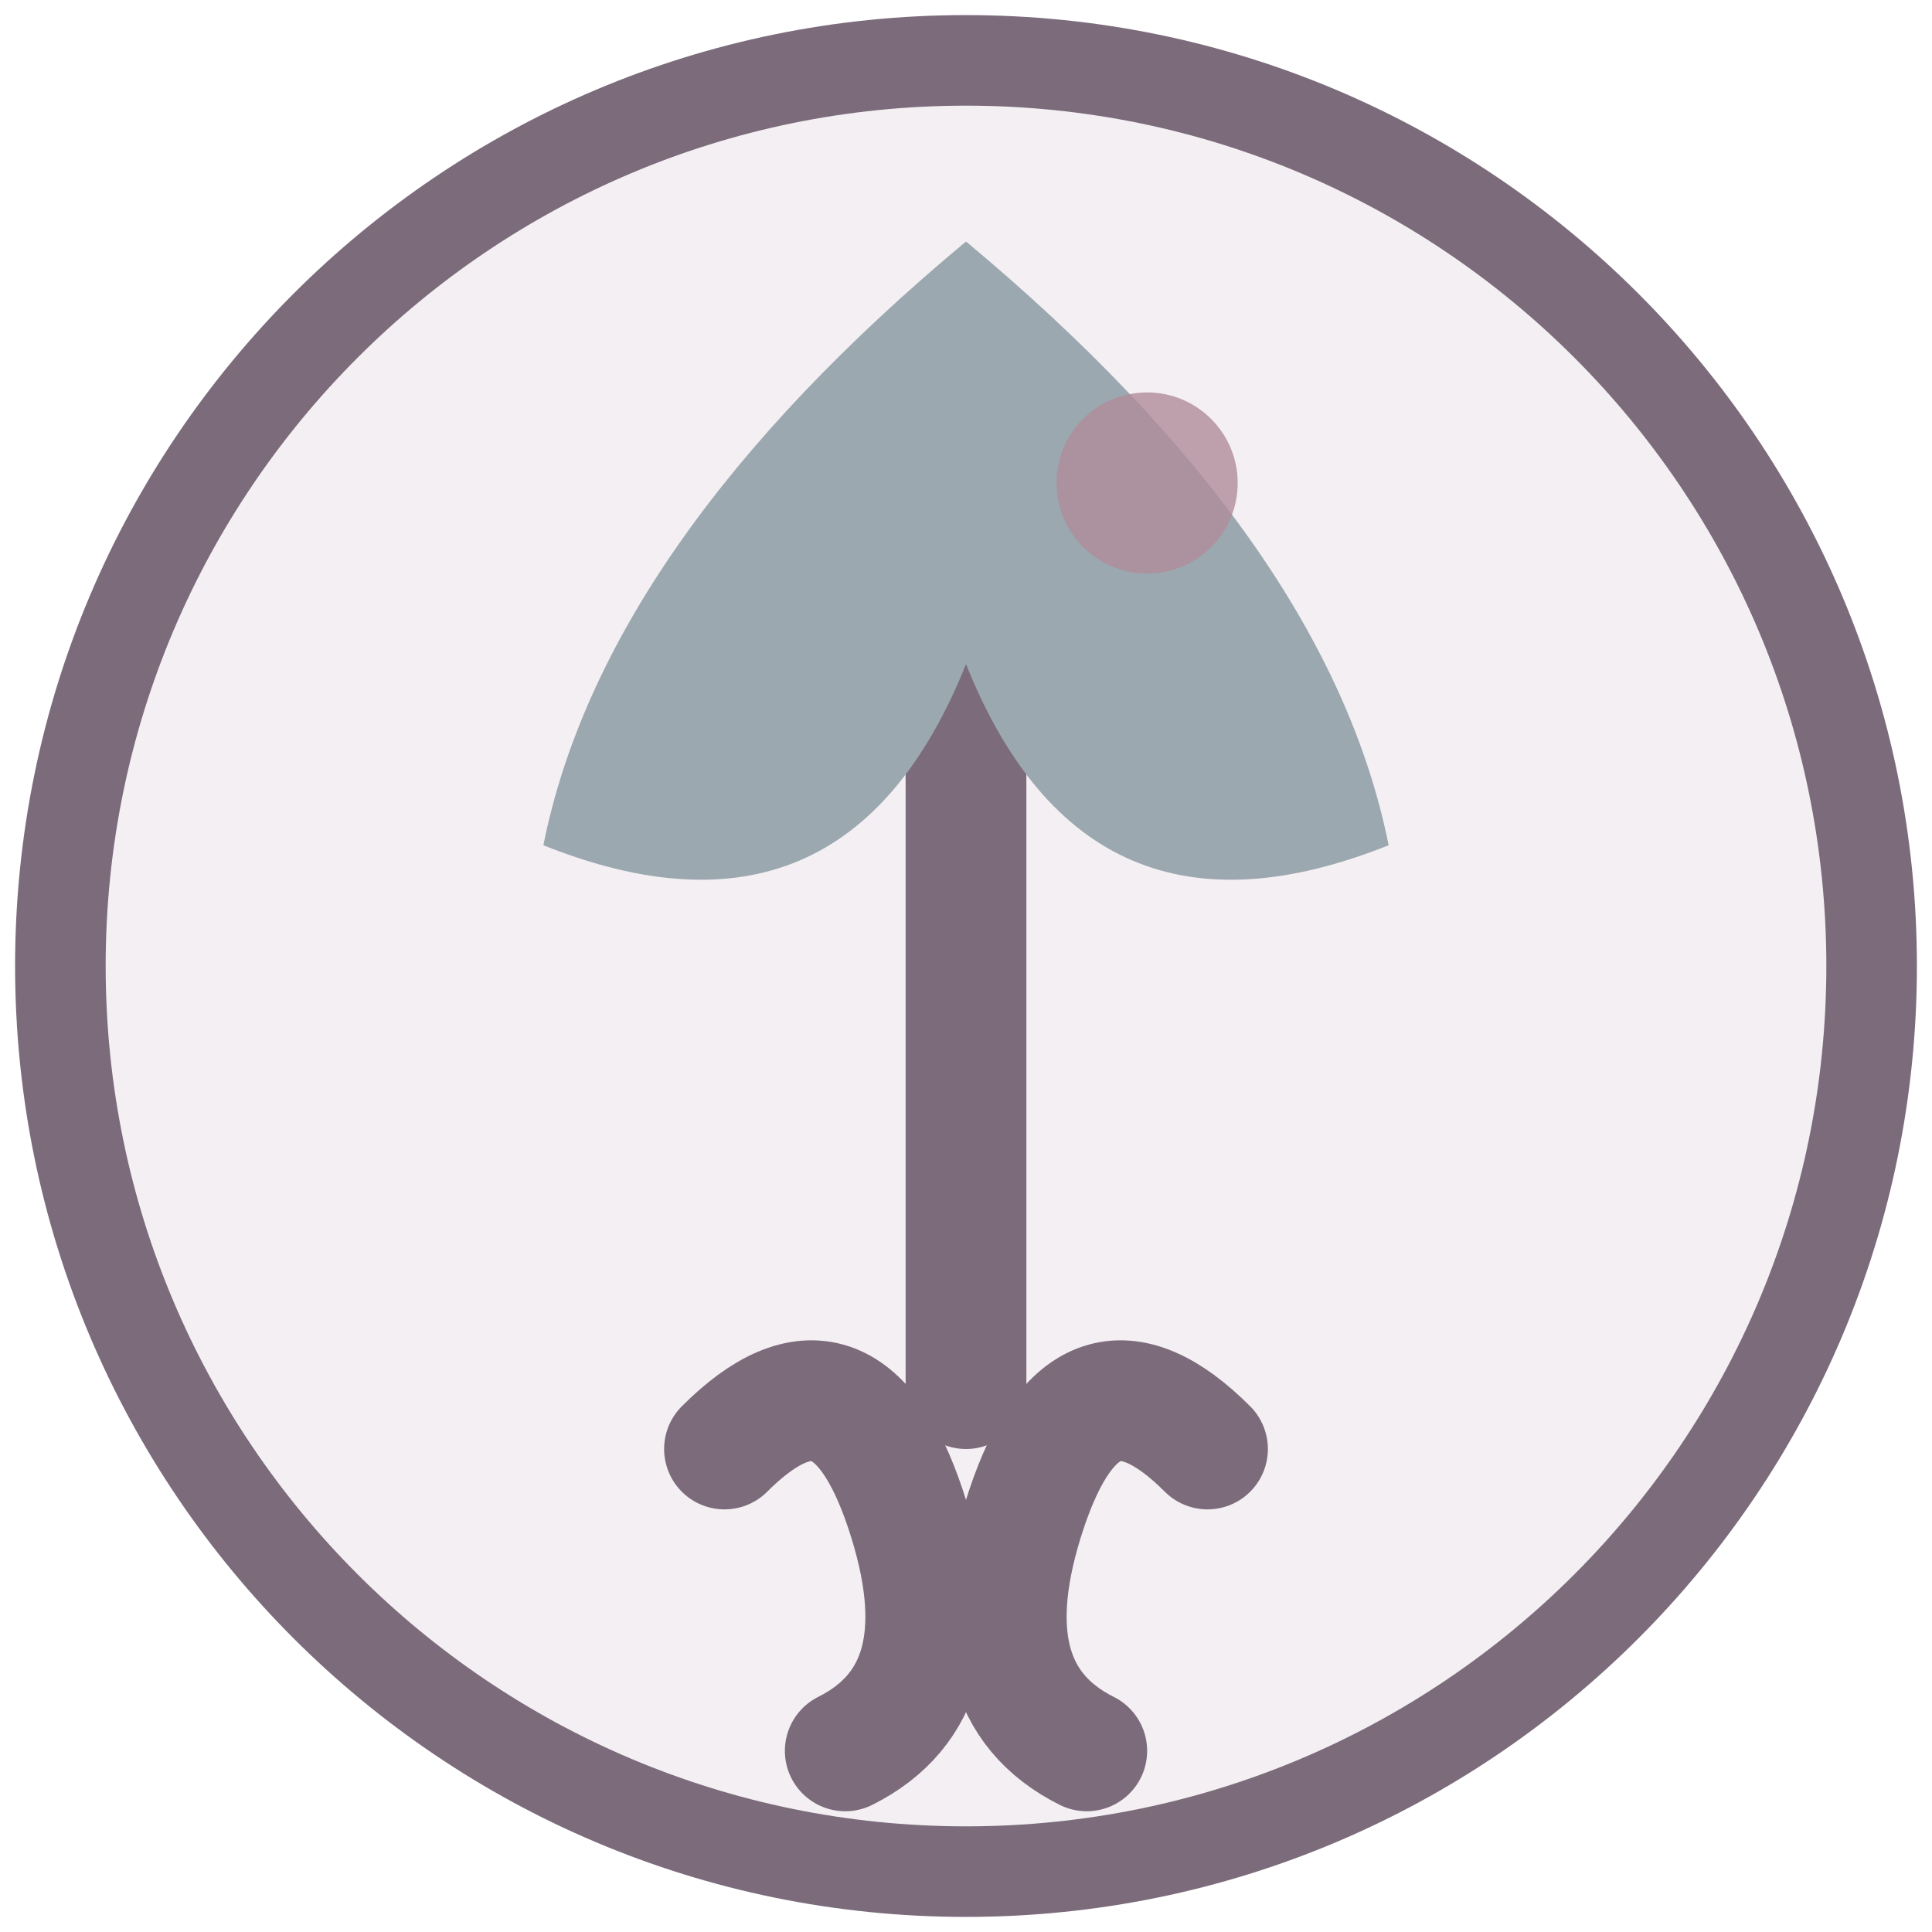
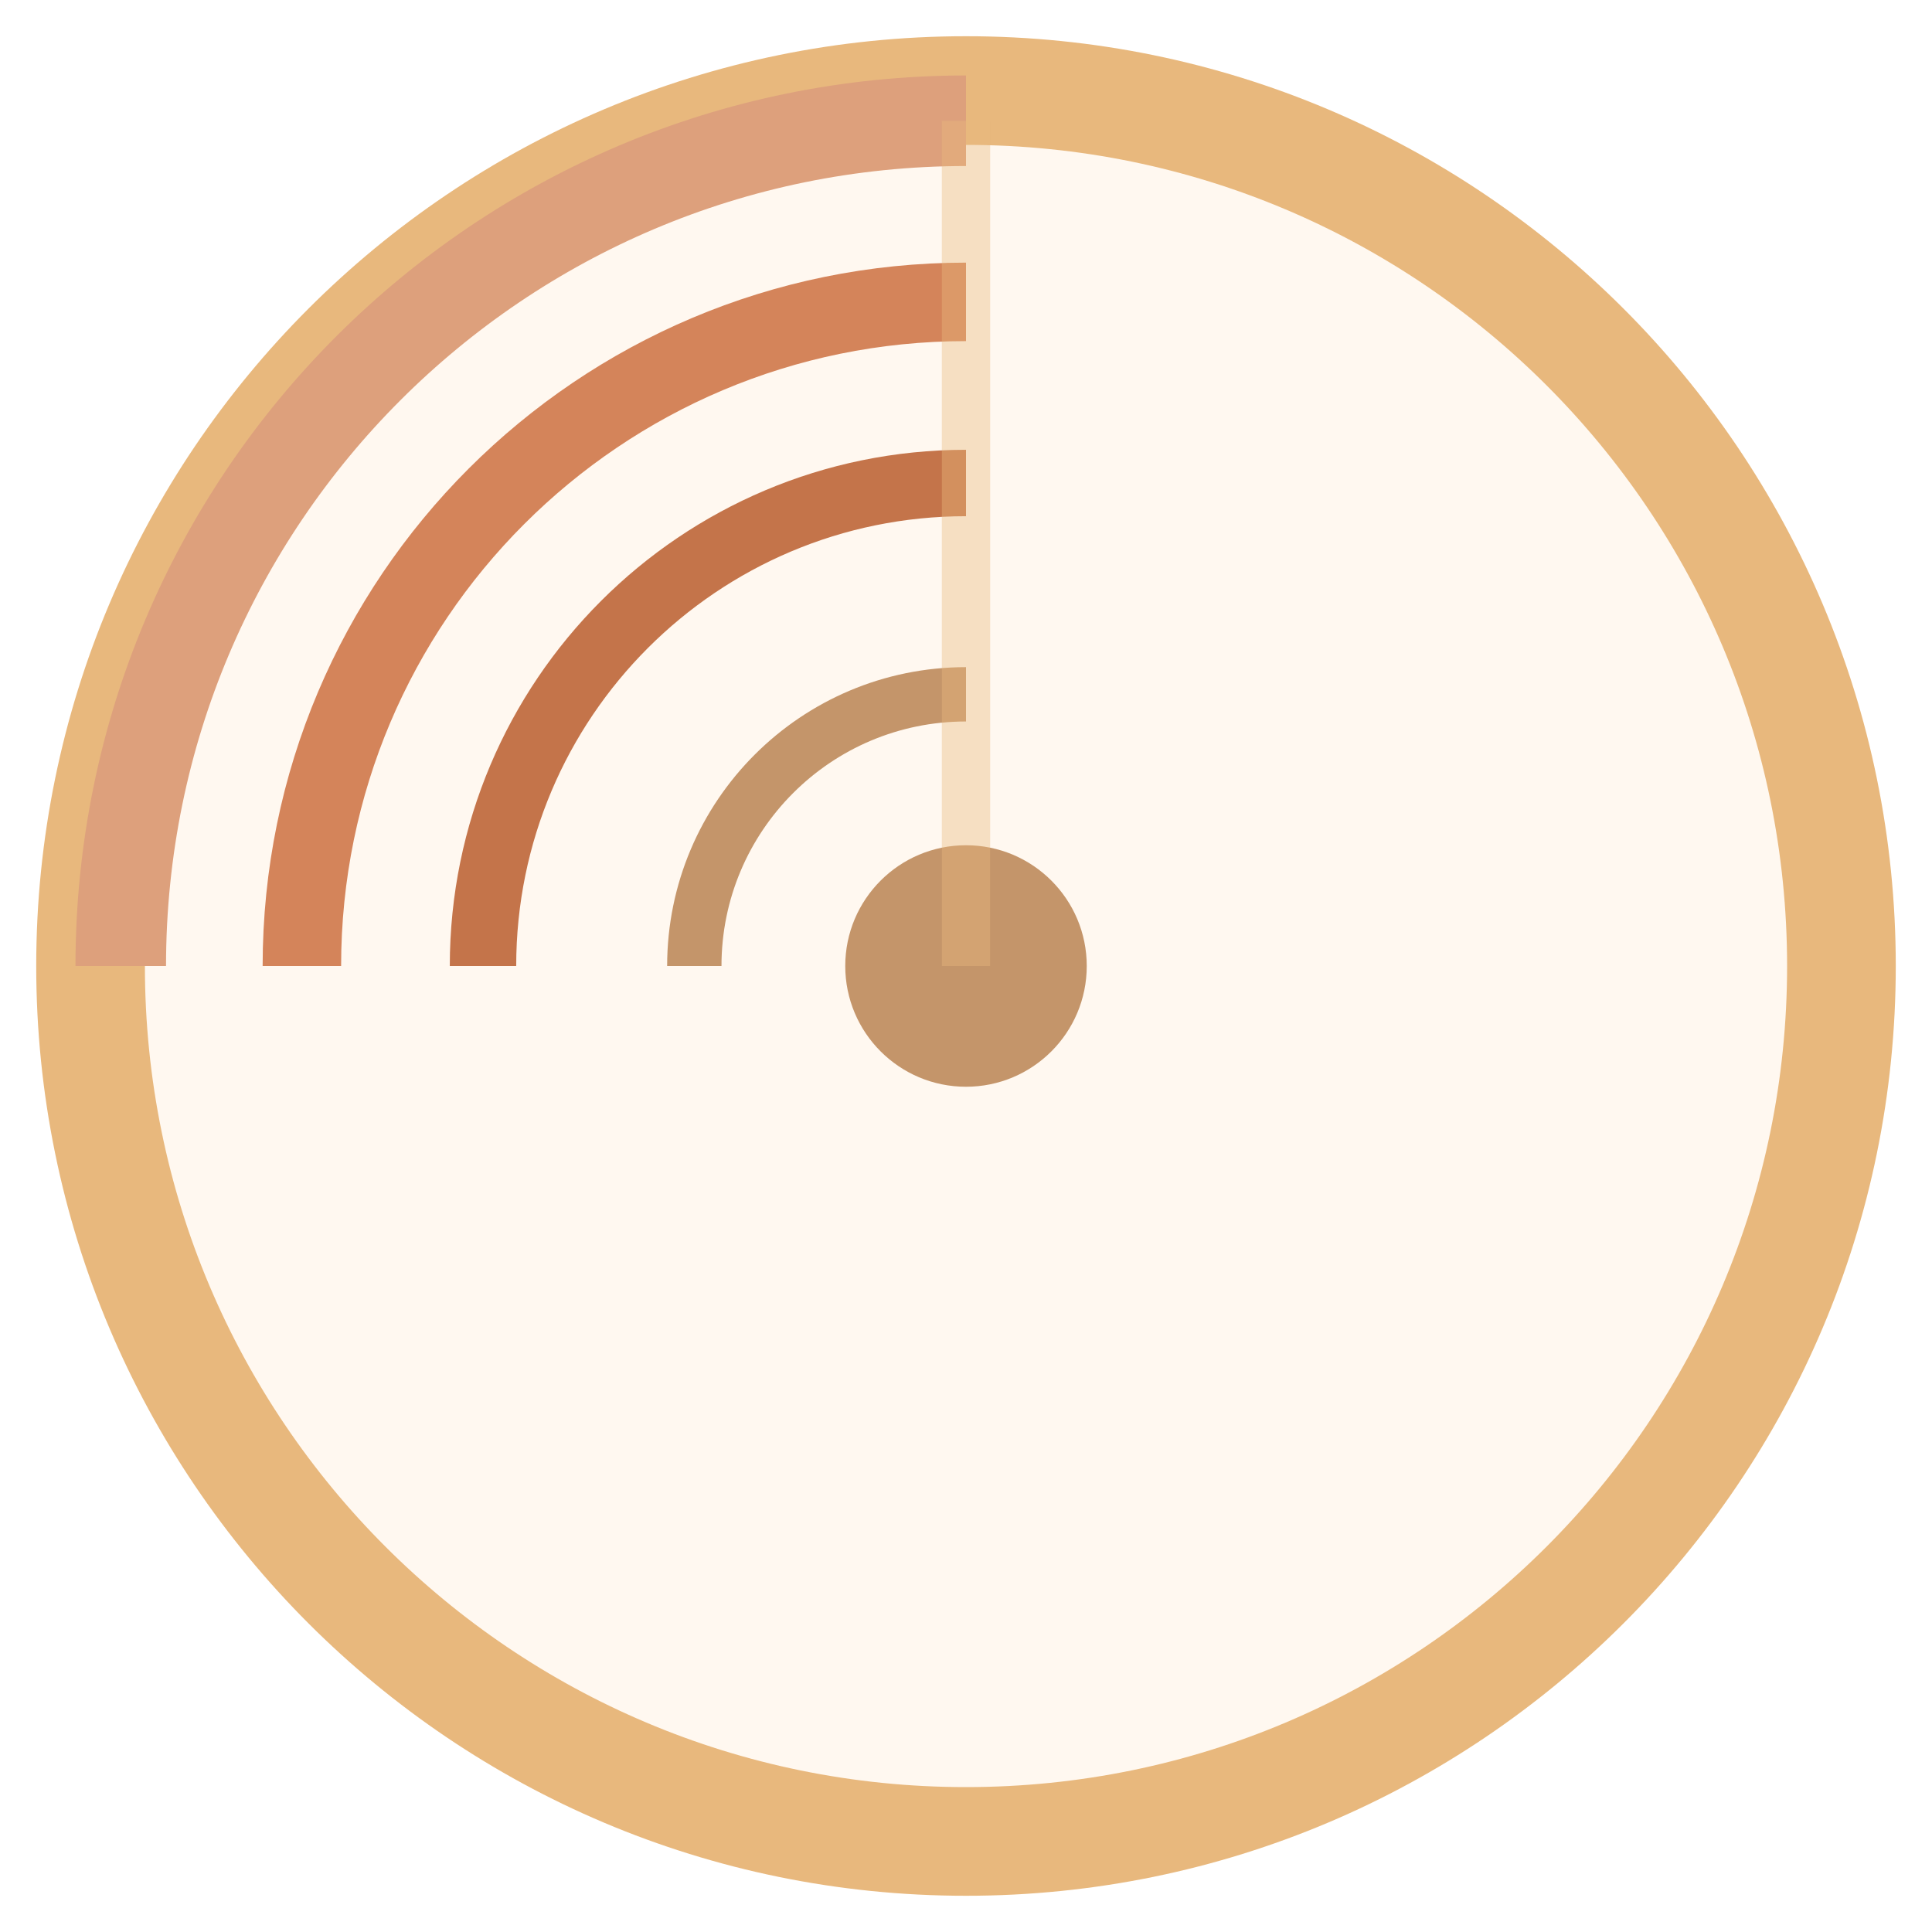
<svg xmlns="http://www.w3.org/2000/svg" viewBox="0 0 32 32">
-   <circle cx="16" cy="16" r="15" fill="#f4eff2" />
-   <circle cx="16" cy="16" r="15" fill="none" stroke="#7B6B7B" stroke-width="1.5" />
-   <path d="M12 24 Q14 22 15 25 Q16 28 14 29" stroke="#7B6B7B" stroke-width="2" fill="none" stroke-linecap="round" />
-   <path d="M20 24 Q18 22 17 25 Q16 28 18 29" stroke="#7B6B7B" stroke-width="2" fill="none" stroke-linecap="round" />
-   <rect x="15" y="11" width="2" height="13" rx="1" fill="#7B6B7B" />
-   <path d="M16 4 Q22 9 23 14 Q18 16 16 11 Q14 16 9 14 Q10 9 16 4Z" fill="#9BA8B0" />
-   <circle cx="19" cy="8" r="1.5" fill="#B08B9B" opacity="0.8" />
+   <circle cx="16" cy="16" r="14.5" fill="#FFF8F0" />
+   <circle cx="16" cy="16" r="14.5" fill="none" stroke="#E8B87D" stroke-width="1.8" />
+   <path d="M16 2 A14 14 0 0 0 2 16" fill="none" stroke="#DDA07C" stroke-width="1.5" />
+   <path d="M16 5 A11 11 0 0 0 5 16" fill="none" stroke="#D4845A" stroke-width="1.3" />
+   <path d="M16 8 A8 8 0 0 0 8 16" fill="none" stroke="#C4744A" stroke-width="1.1" />
+   <path d="M16 11.5 A4.5 4.5 0 0 0 11.5 16" fill="none" stroke="#C4956A" stroke-width="0.9" />
+   <circle cx="16" cy="16" r="2" fill="#C4956A" />
+   <line x1="16" y1="16" x2="16" y2="2" stroke="#E8B87D" stroke-width="0.8" opacity="0.4" />
</svg>
